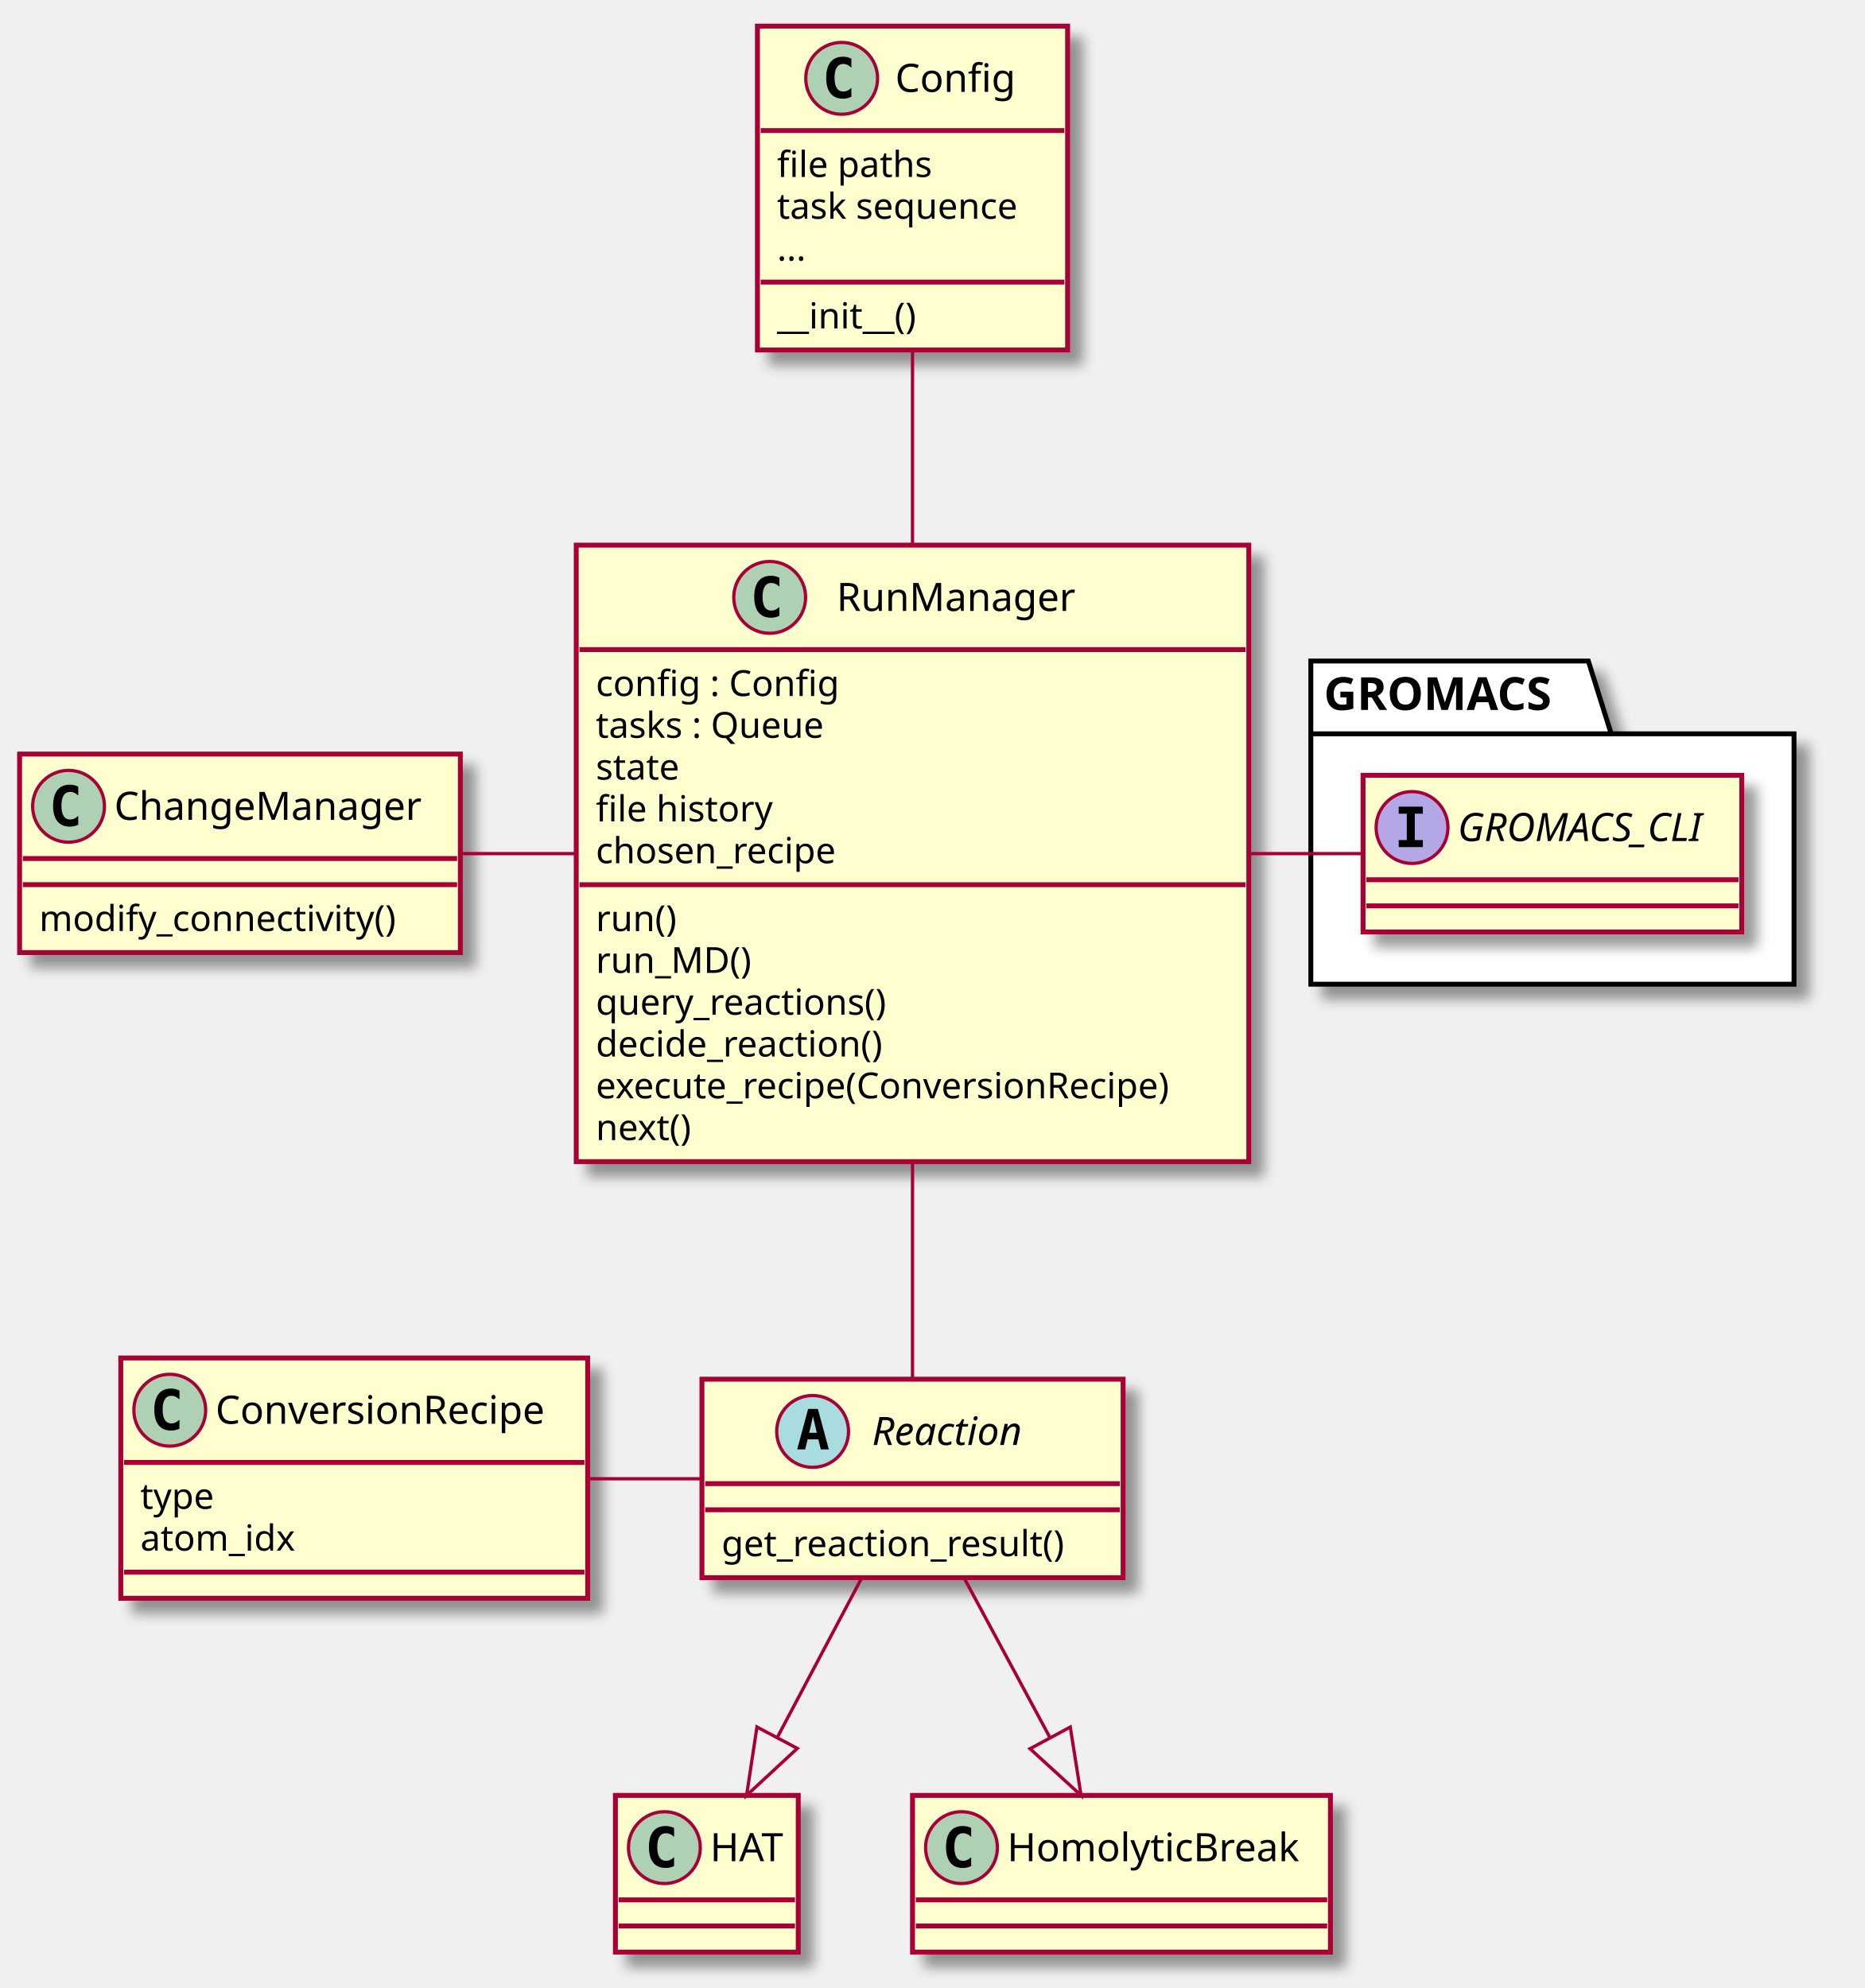
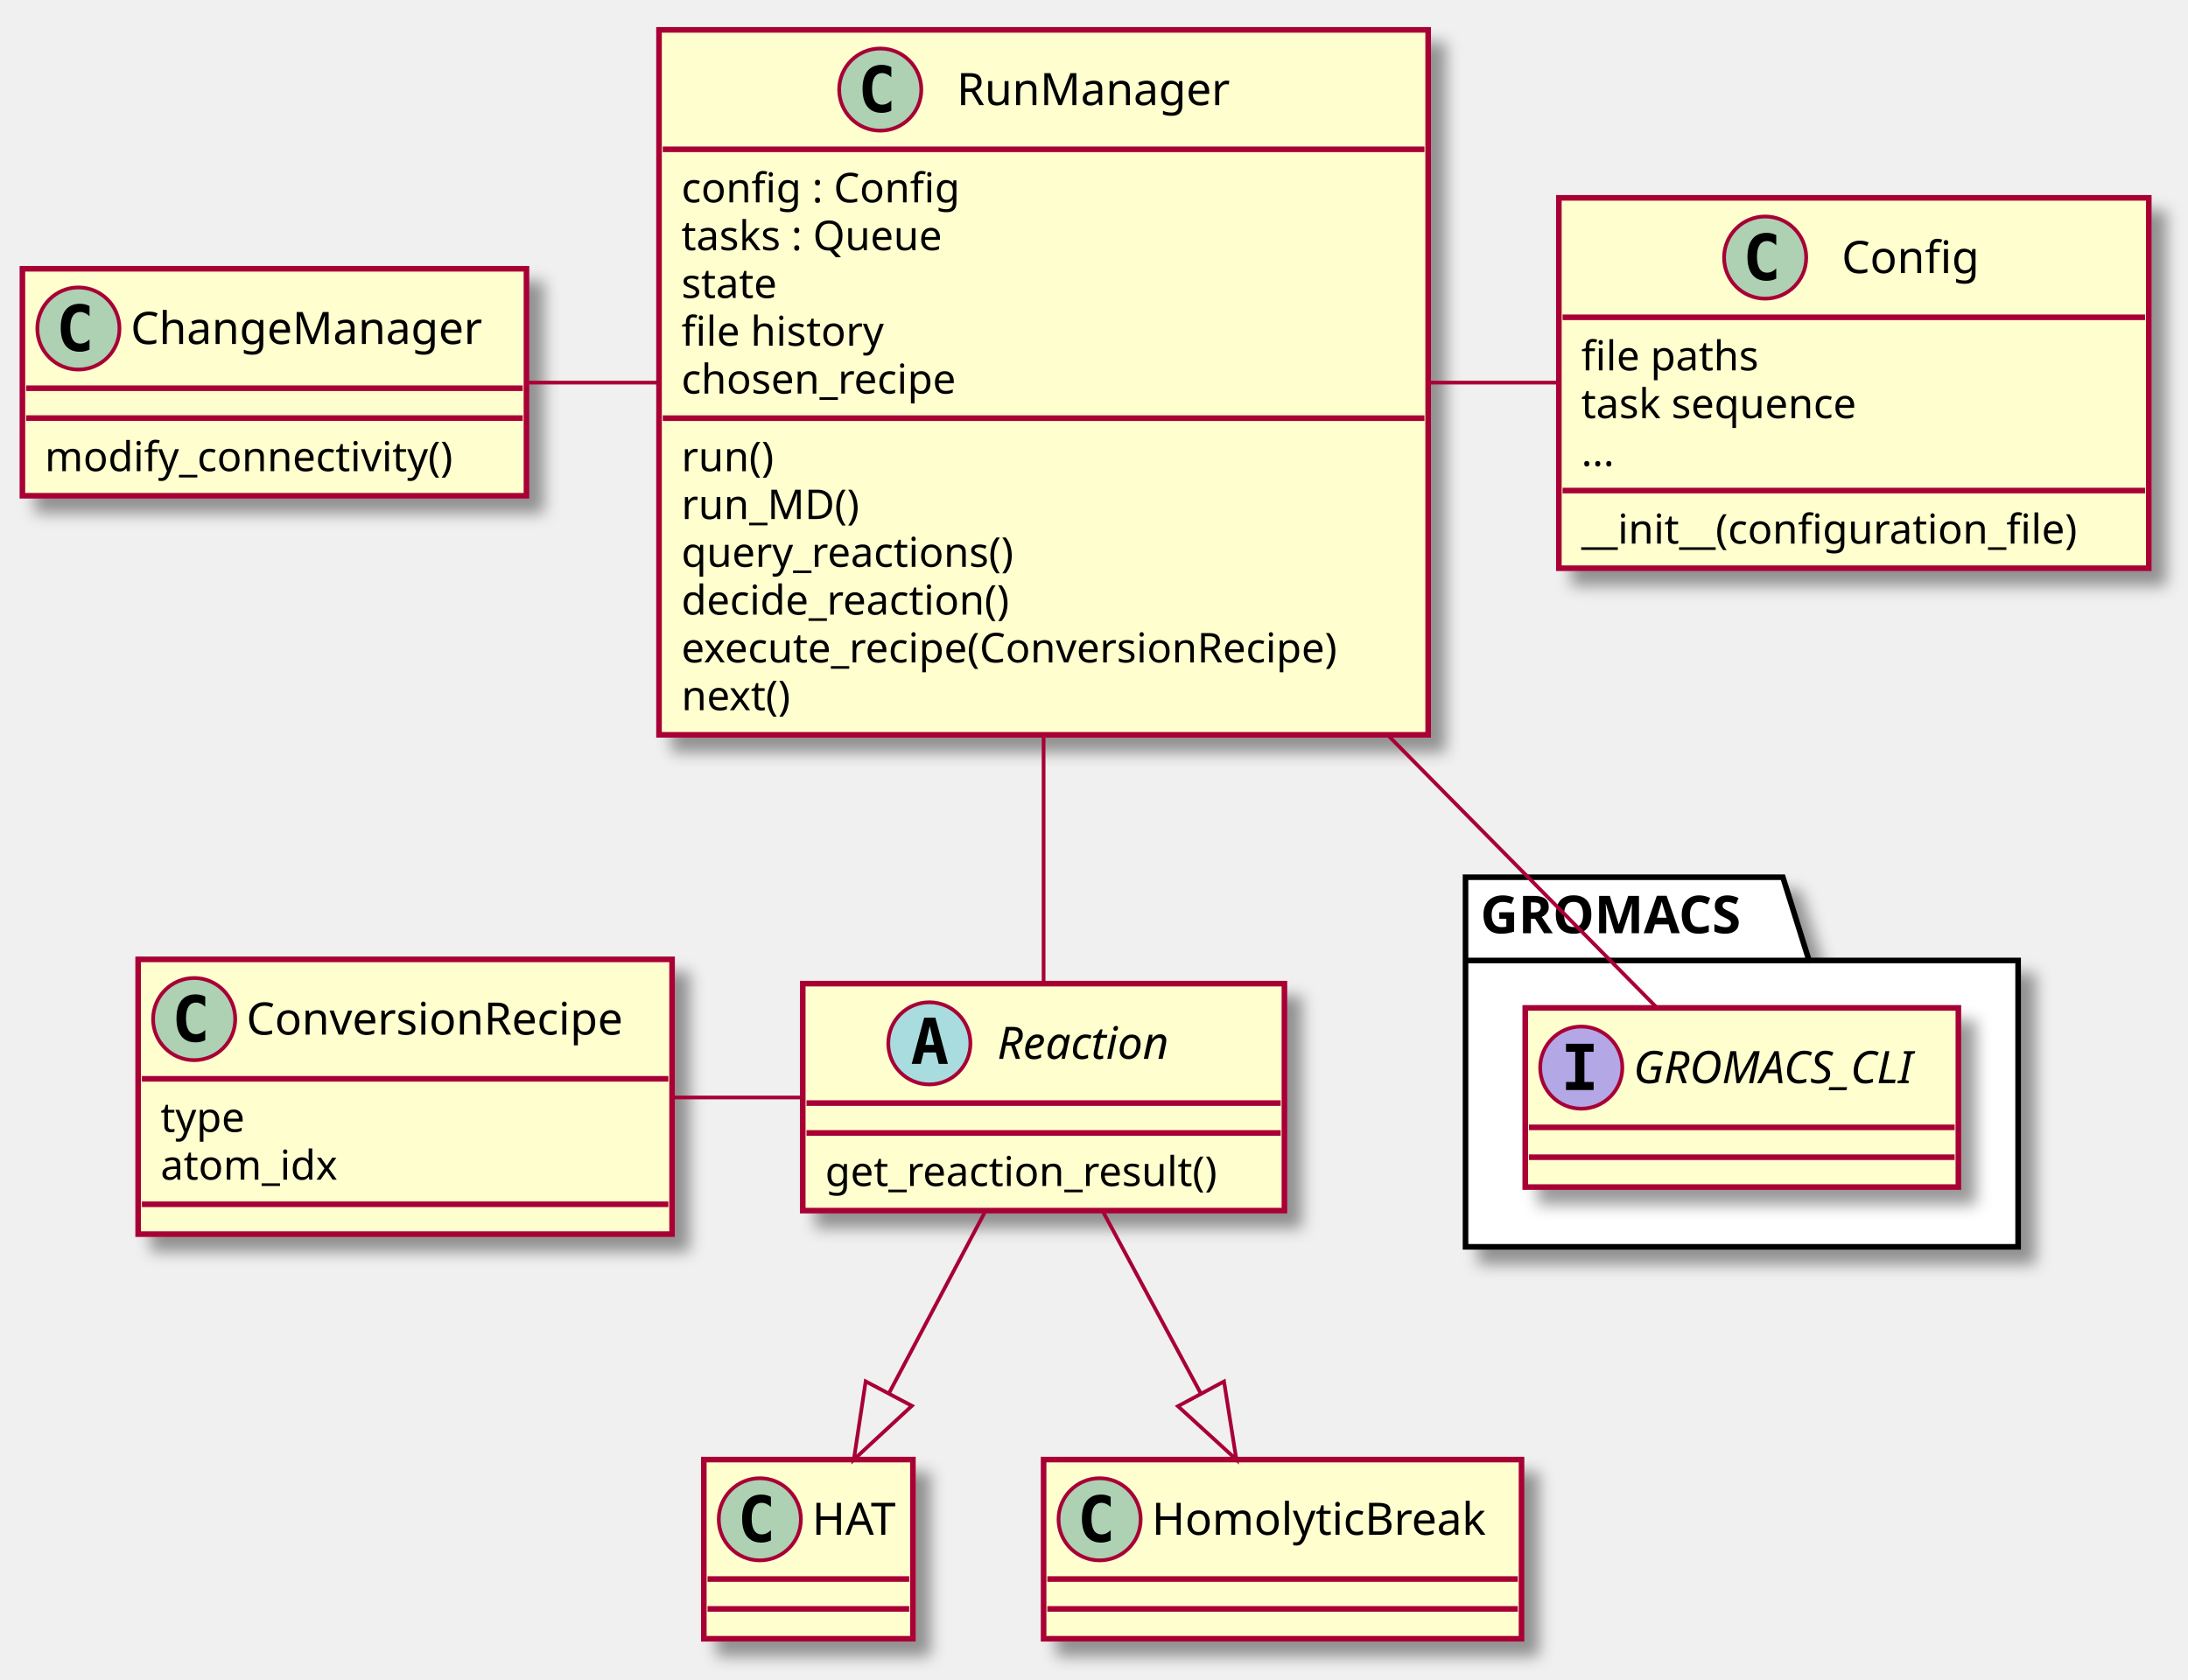
- <svg xmlns="http://www.w3.org/2000/svg" contentScriptType="application/ecmascript" contentStyleType="text/css" height="609px" preserveAspectRatio="none" style="width:571px;height:609px;" version="1.1" viewBox="0 0 571 609" width="571px" zoomAndPan="magnify">
+ <svg xmlns="http://www.w3.org/2000/svg" contentScriptType="application/ecmascript" contentStyleType="text/css" height="450px" preserveAspectRatio="none" style="width:586px;height:450px;" version="1.1" viewBox="0 0 586 450" width="586px" zoomAndPan="magnify">
  <defs>
-     <filter height="300%" id="f1m5uqg4k4b4og" width="300%" x="-1" y="-1">
+     <filter height="300%" id="f1nvcmp13w5w67" width="300%" x="-1" y="-1">
      <feGaussianBlur result="blurOut" stdDeviation="2.0" />
      <feColorMatrix in="blurOut" result="blurOut2" type="matrix" values="0 0 0 0 0 0 0 0 0 0 0 0 0 0 0 0 0 0 .4 0" />
      <feOffset dx="4.0" dy="4.0" in="blurOut2" result="blurOut3" />
      <feBlend in="SourceGraphic" in2="blurOut3" mode="normal" />
    </filter>
  </defs>
  <g>
-     <polygon fill="#FFFFFF" filter="url(#f1m5uqg4k4b4og)" points="401.5,202.5,486.5,202.5,493.5,224.797,549.5,224.797,549.5,301.5,401.5,301.5,401.5,202.5" style="stroke: #000000; stroke-width: 1.5;" />
-     <line style="stroke: #000000; stroke-width: 1.5;" x1="401.5" x2="493.5" y1="224.797" y2="224.797" />
-     <text fill="#000000" font-family="sans-serif" font-size="14" font-weight="bold" lengthAdjust="spacingAndGlyphs" textLength="79" x="405.5" y="217.495">GROMACS</text>
-     <rect fill="#FEFECE" filter="url(#f1m5uqg4k4b4og)" height="48" id="GROMACS_CLI" style="stroke: #A80036; stroke-width: 1.5;" width="116" x="417.5" y="237.5" />
-     <ellipse cx="432.5" cy="253.5" fill="#B4A7E5" rx="11" ry="11" style="stroke: #A80036; stroke-width: 1.0;" />
-     <path d="M428.422,249.266 L428.422,247.109 L435.812,247.109 L435.812,249.266 L433.344,249.266 L433.344,257.344 L435.812,257.344 L435.812,259.5 L428.422,259.5 L428.422,257.344 L430.891,257.344 L430.891,249.266 L428.422,249.266 Z " />
-     <text fill="#000000" font-family="sans-serif" font-size="12" font-style="italic" lengthAdjust="spacingAndGlyphs" textLength="84" x="446.5" y="257.654">GROMACS_CLI</text>
-     <line style="stroke: #A80036; stroke-width: 1.5;" x1="418.5" x2="532.5" y1="269.5" y2="269.5" />
-     <line style="stroke: #A80036; stroke-width: 1.5;" x1="418.5" x2="532.5" y1="277.5" y2="277.5" />
-     <rect fill="#FEFECE" filter="url(#f1m5uqg4k4b4og)" height="188.852" id="RunManager" style="stroke: #A80036; stroke-width: 1.5;" width="206" x="176.5" y="167" />
-     <ellipse cx="235.75" cy="183" fill="#ADD1B2" rx="11" ry="11" style="stroke: #A80036; stroke-width: 1.0;" />
-     <path d="M238.719,188.641 Q238.141,188.938 237.5,189.078 Q236.859,189.234 236.156,189.234 Q233.656,189.234 232.328,187.594 Q231.016,185.938 231.016,182.812 Q231.016,179.688 232.328,178.031 Q233.656,176.375 236.156,176.375 Q236.859,176.375 237.5,176.531 Q238.156,176.688 238.719,176.984 L238.719,179.703 Q238.094,179.125 237.5,178.859 Q236.906,178.578 236.281,178.578 Q234.938,178.578 234.25,179.656 Q233.562,180.719 233.562,182.812 Q233.562,184.906 234.25,185.984 Q234.938,187.047 236.281,187.047 Q236.906,187.047 237.5,186.781 Q238.094,186.5 238.719,185.922 L238.719,188.641 Z " />
-     <text fill="#000000" font-family="sans-serif" font-size="12" lengthAdjust="spacingAndGlyphs" textLength="79" x="256.25" y="187.154">RunManager</text>
-     <line style="stroke: #A80036; stroke-width: 1.5;" x1="177.5" x2="381.5" y1="199" y2="199" />
-     <text fill="#000000" font-family="sans-serif" font-size="11" lengthAdjust="spacingAndGlyphs" textLength="82" x="182.5" y="213.21">config : Config</text>
-     <text fill="#000000" font-family="sans-serif" font-size="11" lengthAdjust="spacingAndGlyphs" textLength="80" x="182.5" y="226.015">tasks : Queue</text>
-     <text fill="#000000" font-family="sans-serif" font-size="11" lengthAdjust="spacingAndGlyphs" textLength="29" x="182.5" y="238.82">state</text>
-     <text fill="#000000" font-family="sans-serif" font-size="11" lengthAdjust="spacingAndGlyphs" textLength="60" x="182.5" y="251.625">file history</text>
-     <text fill="#000000" font-family="sans-serif" font-size="11" lengthAdjust="spacingAndGlyphs" textLength="82" x="182.5" y="264.429">chosen_recipe</text>
-     <line style="stroke: #A80036; stroke-width: 1.5;" x1="177.5" x2="381.5" y1="271.023" y2="271.023" />
-     <text fill="#000000" font-family="sans-serif" font-size="11" lengthAdjust="spacingAndGlyphs" textLength="27" x="182.5" y="285.234">run()</text>
-     <text fill="#000000" font-family="sans-serif" font-size="11" lengthAdjust="spacingAndGlyphs" textLength="50" x="182.5" y="298.039">run_MD()</text>
-     <text fill="#000000" font-family="sans-serif" font-size="11" lengthAdjust="spacingAndGlyphs" textLength="99" x="182.5" y="310.843">query_reactions()</text>
-     <text fill="#000000" font-family="sans-serif" font-size="11" lengthAdjust="spacingAndGlyphs" textLength="97" x="182.5" y="323.648">decide_reaction()</text>
-     <text fill="#000000" font-family="sans-serif" font-size="11" lengthAdjust="spacingAndGlyphs" textLength="194" x="182.5" y="336.453">execute_recipe(ConversionRecipe)</text>
-     <text fill="#000000" font-family="sans-serif" font-size="11" lengthAdjust="spacingAndGlyphs" textLength="32" x="182.5" y="349.257">next()</text>
-     <rect fill="#FEFECE" filter="url(#f1m5uqg4k4b4og)" height="99.219" id="Config" style="stroke: #A80036; stroke-width: 1.5;" width="95" x="232" y="8" />
-     <ellipse cx="257.8" cy="24" fill="#ADD1B2" rx="11" ry="11" style="stroke: #A80036; stroke-width: 1.0;" />
-     <path d="M260.769,29.641 Q260.191,29.938 259.55,30.078 Q258.909,30.234 258.206,30.234 Q255.706,30.234 254.378,28.594 Q253.066,26.938 253.066,23.812 Q253.066,20.688 254.378,19.031 Q255.706,17.375 258.206,17.375 Q258.909,17.375 259.55,17.531 Q260.206,17.688 260.769,17.984 L260.769,20.703 Q260.144,20.125 259.55,19.859 Q258.956,19.578 258.331,19.578 Q256.988,19.578 256.3,20.656 Q255.613,21.719 255.613,23.812 Q255.613,25.906 256.3,26.984 Q256.988,28.047 258.331,28.047 Q258.956,28.047 259.55,27.781 Q260.144,27.5 260.769,26.922 L260.769,29.641 Z " />
-     <text fill="#000000" font-family="sans-serif" font-size="12" lengthAdjust="spacingAndGlyphs" textLength="39" x="274.2" y="28.154">Config</text>
-     <line style="stroke: #A80036; stroke-width: 1.5;" x1="233" x2="326" y1="40" y2="40" />
-     <text fill="#000000" font-family="sans-serif" font-size="11" lengthAdjust="spacingAndGlyphs" textLength="53" x="238" y="54.21">file paths</text>
-     <text fill="#000000" font-family="sans-serif" font-size="11" lengthAdjust="spacingAndGlyphs" textLength="83" x="238" y="67.015">task sequence</text>
-     <text fill="#000000" font-family="sans-serif" font-size="11" lengthAdjust="spacingAndGlyphs" textLength="12" x="238" y="79.82">...</text>
-     <line style="stroke: #A80036; stroke-width: 1.5;" x1="233" x2="326" y1="86.414" y2="86.414" />
-     <text fill="#000000" font-family="sans-serif" font-size="11" lengthAdjust="spacingAndGlyphs" textLength="49" x="238" y="100.624">__init__()</text>
-     <rect fill="#FEFECE" filter="url(#f1m5uqg4k4b4og)" height="73.609" id="ConversionRecipe" style="stroke: #A80036; stroke-width: 1.5;" width="143" x="37" y="416" />
-     <ellipse cx="52" cy="432" fill="#ADD1B2" rx="11" ry="11" style="stroke: #A80036; stroke-width: 1.0;" />
-     <path d="M54.969,437.641 Q54.391,437.938 53.75,438.078 Q53.109,438.234 52.406,438.234 Q49.906,438.234 48.578,436.594 Q47.266,434.938 47.266,431.812 Q47.266,428.688 48.578,427.031 Q49.906,425.375 52.406,425.375 Q53.109,425.375 53.75,425.531 Q54.406,425.688 54.969,425.984 L54.969,428.703 Q54.344,428.125 53.75,427.859 Q53.156,427.578 52.531,427.578 Q51.188,427.578 50.5,428.656 Q49.812,429.719 49.812,431.812 Q49.812,433.906 50.5,434.984 Q51.188,436.047 52.531,436.047 Q53.156,436.047 53.75,435.781 Q54.344,435.5 54.969,434.922 L54.969,437.641 Z " />
-     <text fill="#000000" font-family="sans-serif" font-size="12" lengthAdjust="spacingAndGlyphs" textLength="111" x="66" y="436.154">ConversionRecipe</text>
-     <line style="stroke: #A80036; stroke-width: 1.5;" x1="38" x2="179" y1="448" y2="448" />
-     <text fill="#000000" font-family="sans-serif" font-size="11" lengthAdjust="spacingAndGlyphs" textLength="24" x="43" y="462.21">type</text>
-     <text fill="#000000" font-family="sans-serif" font-size="11" lengthAdjust="spacingAndGlyphs" textLength="51" x="43" y="475.015">atom_idx</text>
-     <line style="stroke: #A80036; stroke-width: 1.5;" x1="38" x2="179" y1="481.609" y2="481.609" />
-     <rect fill="#FEFECE" filter="url(#f1m5uqg4k4b4og)" height="60.805" id="Reaction" style="stroke: #A80036; stroke-width: 1.5;" width="129" x="215" y="422.5" />
-     <ellipse cx="248.9" cy="438.5" fill="#A9DCDF" rx="11" ry="11" style="stroke: #A80036; stroke-width: 1.0;" />
-     <path d="M249.009,433.844 L247.853,438.922 L250.181,438.922 L249.009,433.844 Z M247.525,431.609 L250.509,431.609 L253.869,444 L251.416,444 L250.65,440.938 L247.369,440.938 L246.619,444 L244.181,444 L247.525,431.609 Z " />
-     <text fill="#000000" font-family="sans-serif" font-size="12" font-style="italic" lengthAdjust="spacingAndGlyphs" textLength="55" x="267.1" y="442.654">Reaction</text>
-     <line style="stroke: #A80036; stroke-width: 1.5;" x1="216" x2="343" y1="454.5" y2="454.5" />
-     <line style="stroke: #A80036; stroke-width: 1.5;" x1="216" x2="343" y1="462.5" y2="462.5" />
-     <text fill="#000000" font-family="sans-serif" font-size="11" lengthAdjust="spacingAndGlyphs" textLength="117" x="221" y="476.71">get_reaction_result()</text>
-     <rect fill="#FEFECE" filter="url(#f1m5uqg4k4b4og)" height="48" id="HAT" style="stroke: #A80036; stroke-width: 1.5;" width="56" x="188.5" y="550" />
-     <ellipse cx="203.5" cy="566" fill="#ADD1B2" rx="11" ry="11" style="stroke: #A80036; stroke-width: 1.0;" />
-     <path d="M206.469,571.641 Q205.891,571.938 205.25,572.078 Q204.609,572.234 203.906,572.234 Q201.406,572.234 200.078,570.594 Q198.766,568.938 198.766,565.812 Q198.766,562.688 200.078,561.031 Q201.406,559.375 203.906,559.375 Q204.609,559.375 205.25,559.531 Q205.906,559.688 206.469,559.984 L206.469,562.703 Q205.844,562.125 205.25,561.859 Q204.656,561.578 204.031,561.578 Q202.688,561.578 202,562.656 Q201.312,563.719 201.312,565.812 Q201.312,567.906 202,568.984 Q202.688,570.047 204.031,570.047 Q204.656,570.047 205.25,569.781 Q205.844,569.5 206.469,568.922 L206.469,571.641 Z " />
-     <text fill="#000000" font-family="sans-serif" font-size="12" lengthAdjust="spacingAndGlyphs" textLength="24" x="217.5" y="570.154">HAT</text>
-     <line style="stroke: #A80036; stroke-width: 1.5;" x1="189.5" x2="243.5" y1="582" y2="582" />
-     <line style="stroke: #A80036; stroke-width: 1.5;" x1="189.5" x2="243.5" y1="590" y2="590" />
-     <rect fill="#FEFECE" filter="url(#f1m5uqg4k4b4og)" height="48" id="HomolyticBreak" style="stroke: #A80036; stroke-width: 1.5;" width="128" x="279.5" y="550" />
-     <ellipse cx="294.5" cy="566" fill="#ADD1B2" rx="11" ry="11" style="stroke: #A80036; stroke-width: 1.0;" />
-     <path d="M297.469,571.641 Q296.891,571.938 296.25,572.078 Q295.609,572.234 294.906,572.234 Q292.406,572.234 291.078,570.594 Q289.766,568.938 289.766,565.812 Q289.766,562.688 291.078,561.031 Q292.406,559.375 294.906,559.375 Q295.609,559.375 296.25,559.531 Q296.906,559.688 297.469,559.984 L297.469,562.703 Q296.844,562.125 296.25,561.859 Q295.656,561.578 295.031,561.578 Q293.688,561.578 293,562.656 Q292.312,563.719 292.312,565.812 Q292.312,567.906 293,568.984 Q293.688,570.047 295.031,570.047 Q295.656,570.047 296.25,569.781 Q296.844,569.5 297.469,568.922 L297.469,571.641 Z " />
-     <text fill="#000000" font-family="sans-serif" font-size="12" lengthAdjust="spacingAndGlyphs" textLength="96" x="308.5" y="570.154">HomolyticBreak</text>
-     <line style="stroke: #A80036; stroke-width: 1.5;" x1="280.5" x2="406.5" y1="582" y2="582" />
-     <line style="stroke: #A80036; stroke-width: 1.5;" x1="280.5" x2="406.5" y1="590" y2="590" />
-     <rect fill="#FEFECE" filter="url(#f1m5uqg4k4b4og)" height="60.805" id="ChangeManager" style="stroke: #A80036; stroke-width: 1.5;" width="135" x="6" y="231" />
-     <ellipse cx="21" cy="247" fill="#ADD1B2" rx="11" ry="11" style="stroke: #A80036; stroke-width: 1.0;" />
-     <path d="M23.969,252.641 Q23.391,252.938 22.75,253.078 Q22.109,253.234 21.406,253.234 Q18.906,253.234 17.578,251.594 Q16.266,249.938 16.266,246.812 Q16.266,243.688 17.578,242.031 Q18.906,240.375 21.406,240.375 Q22.109,240.375 22.75,240.531 Q23.406,240.688 23.969,240.984 L23.969,243.703 Q23.344,243.125 22.75,242.859 Q22.156,242.578 21.531,242.578 Q20.188,242.578 19.5,243.656 Q18.812,244.719 18.812,246.812 Q18.812,248.906 19.5,249.984 Q20.188,251.047 21.531,251.047 Q22.156,251.047 22.75,250.781 Q23.344,250.5 23.969,249.922 L23.969,252.641 Z " />
-     <text fill="#000000" font-family="sans-serif" font-size="12" lengthAdjust="spacingAndGlyphs" textLength="103" x="35" y="251.154">ChangeManager</text>
-     <line style="stroke: #A80036; stroke-width: 1.5;" x1="7" x2="140" y1="263" y2="263" />
-     <line style="stroke: #A80036; stroke-width: 1.5;" x1="7" x2="140" y1="271" y2="271" />
-     <text fill="#000000" font-family="sans-serif" font-size="11" lengthAdjust="spacingAndGlyphs" textLength="118" x="12" y="285.21">modify_connectivity()</text>
-     <path d="M263.76,483.72 C256,498.39 246.52,516.3 238.09,532.23 " fill="none" id="Reaction-HAT" style="stroke: #A80036; stroke-width: 1.0;" />
-     <polygon fill="none" points="244.22,535.6,228.68,550,231.85,529.05,244.22,535.6" style="stroke: #A80036; stroke-width: 1.0;" />
-     <path d="M295.48,483.72 C303.37,498.39 313.01,516.3 321.57,532.23 " fill="none" id="Reaction-HomolyticBreak" style="stroke: #A80036; stroke-width: 1.0;" />
-     <polygon fill="none" points="327.82,529.07,331.13,550,315.49,535.7,327.82,529.07" style="stroke: #A80036; stroke-width: 1.0;" />
-     <path d="M279.5,107.14 C279.5,125.12 279.5,146.16 279.5,166.79 " fill="none" id="Config-RunManager" style="stroke: #A80036; stroke-width: 1.0;" />
-     <path d="M382.86,261.5 C394.32,261.5 405.78,261.5 417.24,261.5 " fill="none" id="RunManager-GROMACS_CLI" style="stroke: #A80036; stroke-width: 1.0;" />
-     <path d="M279.5,356.14 C279.5,380.2 279.5,404.35 279.5,422.39 " fill="none" id="RunManager-Reaction" style="stroke: #A80036; stroke-width: 1.0;" />
-     <path d="M180.31,453 C191.8,453 203.3,453 214.79,453 " fill="none" id="ConversionRecipe-Reaction" style="stroke: #A80036; stroke-width: 1.0;" />
-     <path d="M141.09,261.5 C152.81,261.5 164.52,261.5 176.24,261.5 " fill="none" id="ChangeManager-RunManager" style="stroke: #A80036; stroke-width: 1.0;" />
+     <polygon fill="#FFFFFF" filter="url(#f1nvcmp13w5w67)" points="392.5,235,477.5,235,484.5,257.297,540.5,257.297,540.5,334,392.5,334,392.5,235" style="stroke: #000000; stroke-width: 1.5;" />
+     <line style="stroke: #000000; stroke-width: 1.5;" x1="392.5" x2="484.5" y1="257.297" y2="257.297" />
+     <text fill="#000000" font-family="sans-serif" font-size="14" font-weight="bold" lengthAdjust="spacingAndGlyphs" textLength="79" x="396.5" y="249.995">GROMACS</text>
+     <rect fill="#FEFECE" filter="url(#f1nvcmp13w5w67)" height="48" id="GROMACS_CLI" style="stroke: #A80036; stroke-width: 1.5;" width="116" x="408.5" y="270" />
+     <ellipse cx="423.5" cy="286" fill="#B4A7E5" rx="11" ry="11" style="stroke: #A80036; stroke-width: 1.0;" />
+     <path d="M419.422,281.766 L419.422,279.609 L426.812,279.609 L426.812,281.766 L424.344,281.766 L424.344,289.844 L426.812,289.844 L426.812,292 L419.422,292 L419.422,289.844 L421.891,289.844 L421.891,281.766 L419.422,281.766 Z " />
+     <text fill="#000000" font-family="sans-serif" font-size="12" font-style="italic" lengthAdjust="spacingAndGlyphs" textLength="84" x="437.5" y="290.154">GROMACS_CLI</text>
+     <line style="stroke: #A80036; stroke-width: 1.5;" x1="409.5" x2="523.5" y1="302" y2="302" />
+     <line style="stroke: #A80036; stroke-width: 1.5;" x1="409.5" x2="523.5" y1="310" y2="310" />
+     <rect fill="#FEFECE" filter="url(#f1nvcmp13w5w67)" height="188.852" id="RunManager" style="stroke: #A80036; stroke-width: 1.5;" width="206" x="176.5" y="8" />
+     <ellipse cx="235.75" cy="24" fill="#ADD1B2" rx="11" ry="11" style="stroke: #A80036; stroke-width: 1.0;" />
+     <path d="M238.719,29.641 Q238.141,29.938 237.5,30.078 Q236.859,30.234 236.156,30.234 Q233.656,30.234 232.328,28.594 Q231.016,26.938 231.016,23.812 Q231.016,20.688 232.328,19.031 Q233.656,17.375 236.156,17.375 Q236.859,17.375 237.5,17.531 Q238.156,17.688 238.719,17.984 L238.719,20.703 Q238.094,20.125 237.5,19.859 Q236.906,19.578 236.281,19.578 Q234.938,19.578 234.25,20.656 Q233.562,21.719 233.562,23.812 Q233.562,25.906 234.25,26.984 Q234.938,28.047 236.281,28.047 Q236.906,28.047 237.5,27.781 Q238.094,27.5 238.719,26.922 L238.719,29.641 Z " />
+     <text fill="#000000" font-family="sans-serif" font-size="12" lengthAdjust="spacingAndGlyphs" textLength="79" x="256.25" y="28.154">RunManager</text>
+     <line style="stroke: #A80036; stroke-width: 1.5;" x1="177.5" x2="381.5" y1="40" y2="40" />
+     <text fill="#000000" font-family="sans-serif" font-size="11" lengthAdjust="spacingAndGlyphs" textLength="82" x="182.5" y="54.21">config : Config</text>
+     <text fill="#000000" font-family="sans-serif" font-size="11" lengthAdjust="spacingAndGlyphs" textLength="80" x="182.5" y="67.015">tasks : Queue</text>
+     <text fill="#000000" font-family="sans-serif" font-size="11" lengthAdjust="spacingAndGlyphs" textLength="29" x="182.5" y="79.82">state</text>
+     <text fill="#000000" font-family="sans-serif" font-size="11" lengthAdjust="spacingAndGlyphs" textLength="60" x="182.5" y="92.624">file history</text>
+     <text fill="#000000" font-family="sans-serif" font-size="11" lengthAdjust="spacingAndGlyphs" textLength="82" x="182.5" y="105.429">chosen_recipe</text>
+     <line style="stroke: #A80036; stroke-width: 1.5;" x1="177.5" x2="381.5" y1="112.023" y2="112.023" />
+     <text fill="#000000" font-family="sans-serif" font-size="11" lengthAdjust="spacingAndGlyphs" textLength="27" x="182.5" y="126.234">run()</text>
+     <text fill="#000000" font-family="sans-serif" font-size="11" lengthAdjust="spacingAndGlyphs" textLength="50" x="182.5" y="139.039">run_MD()</text>
+     <text fill="#000000" font-family="sans-serif" font-size="11" lengthAdjust="spacingAndGlyphs" textLength="99" x="182.5" y="151.843">query_reactions()</text>
+     <text fill="#000000" font-family="sans-serif" font-size="11" lengthAdjust="spacingAndGlyphs" textLength="97" x="182.5" y="164.648">decide_reaction()</text>
+     <text fill="#000000" font-family="sans-serif" font-size="11" lengthAdjust="spacingAndGlyphs" textLength="194" x="182.5" y="177.453">execute_recipe(ConversionRecipe)</text>
+     <text fill="#000000" font-family="sans-serif" font-size="11" lengthAdjust="spacingAndGlyphs" textLength="32" x="182.5" y="190.257">next()</text>
+     <rect fill="#FEFECE" filter="url(#f1nvcmp13w5w67)" height="99.219" id="Config" style="stroke: #A80036; stroke-width: 1.5;" width="158" x="417.5" y="53" />
+     <ellipse cx="472.75" cy="69" fill="#ADD1B2" rx="11" ry="11" style="stroke: #A80036; stroke-width: 1.0;" />
+     <path d="M475.719,74.641 Q475.141,74.938 474.5,75.078 Q473.859,75.234 473.156,75.234 Q470.656,75.234 469.328,73.594 Q468.016,71.938 468.016,68.812 Q468.016,65.688 469.328,64.031 Q470.656,62.375 473.156,62.375 Q473.859,62.375 474.5,62.531 Q475.156,62.688 475.719,62.984 L475.719,65.703 Q475.094,65.125 474.5,64.859 Q473.906,64.578 473.281,64.578 Q471.938,64.578 471.25,65.656 Q470.562,66.719 470.562,68.812 Q470.562,70.906 471.25,71.984 Q471.938,73.047 473.281,73.047 Q473.906,73.047 474.5,72.781 Q475.094,72.5 475.719,71.922 L475.719,74.641 Z " />
+     <text fill="#000000" font-family="sans-serif" font-size="12" lengthAdjust="spacingAndGlyphs" textLength="39" x="493.25" y="73.154">Config</text>
+     <line style="stroke: #A80036; stroke-width: 1.5;" x1="418.5" x2="574.5" y1="85" y2="85" />
+     <text fill="#000000" font-family="sans-serif" font-size="11" lengthAdjust="spacingAndGlyphs" textLength="53" x="423.5" y="99.21">file paths</text>
+     <text fill="#000000" font-family="sans-serif" font-size="11" lengthAdjust="spacingAndGlyphs" textLength="83" x="423.5" y="112.015">task sequence</text>
+     <text fill="#000000" font-family="sans-serif" font-size="11" lengthAdjust="spacingAndGlyphs" textLength="12" x="423.5" y="124.82">...</text>
+     <line style="stroke: #A80036; stroke-width: 1.5;" x1="418.5" x2="574.5" y1="131.414" y2="131.414" />
+     <text fill="#000000" font-family="sans-serif" font-size="11" lengthAdjust="spacingAndGlyphs" textLength="146" x="423.5" y="145.625">__init__(configuration_file)</text>
+     <rect fill="#FEFECE" filter="url(#f1nvcmp13w5w67)" height="73.609" id="ConversionRecipe" style="stroke: #A80036; stroke-width: 1.5;" width="143" x="37" y="257" />
+     <ellipse cx="52" cy="273" fill="#ADD1B2" rx="11" ry="11" style="stroke: #A80036; stroke-width: 1.0;" />
+     <path d="M54.969,278.641 Q54.391,278.938 53.75,279.078 Q53.109,279.234 52.406,279.234 Q49.906,279.234 48.578,277.594 Q47.266,275.938 47.266,272.812 Q47.266,269.688 48.578,268.031 Q49.906,266.375 52.406,266.375 Q53.109,266.375 53.75,266.531 Q54.406,266.688 54.969,266.984 L54.969,269.703 Q54.344,269.125 53.75,268.859 Q53.156,268.578 52.531,268.578 Q51.188,268.578 50.5,269.656 Q49.812,270.719 49.812,272.812 Q49.812,274.906 50.5,275.984 Q51.188,277.047 52.531,277.047 Q53.156,277.047 53.75,276.781 Q54.344,276.5 54.969,275.922 L54.969,278.641 Z " />
+     <text fill="#000000" font-family="sans-serif" font-size="12" lengthAdjust="spacingAndGlyphs" textLength="111" x="66" y="277.154">ConversionRecipe</text>
+     <line style="stroke: #A80036; stroke-width: 1.5;" x1="38" x2="179" y1="289" y2="289" />
+     <text fill="#000000" font-family="sans-serif" font-size="11" lengthAdjust="spacingAndGlyphs" textLength="24" x="43" y="303.21">type</text>
+     <text fill="#000000" font-family="sans-serif" font-size="11" lengthAdjust="spacingAndGlyphs" textLength="51" x="43" y="316.015">atom_idx</text>
+     <line style="stroke: #A80036; stroke-width: 1.5;" x1="38" x2="179" y1="322.609" y2="322.609" />
+     <rect fill="#FEFECE" filter="url(#f1nvcmp13w5w67)" height="60.805" id="Reaction" style="stroke: #A80036; stroke-width: 1.5;" width="129" x="215" y="263.5" />
+     <ellipse cx="248.9" cy="279.5" fill="#A9DCDF" rx="11" ry="11" style="stroke: #A80036; stroke-width: 1.0;" />
+     <path d="M249.009,274.844 L247.853,279.922 L250.181,279.922 L249.009,274.844 Z M247.525,272.609 L250.509,272.609 L253.869,285 L251.416,285 L250.65,281.938 L247.369,281.938 L246.619,285 L244.181,285 L247.525,272.609 Z " />
+     <text fill="#000000" font-family="sans-serif" font-size="12" font-style="italic" lengthAdjust="spacingAndGlyphs" textLength="55" x="267.1" y="283.654">Reaction</text>
+     <line style="stroke: #A80036; stroke-width: 1.5;" x1="216" x2="343" y1="295.5" y2="295.5" />
+     <line style="stroke: #A80036; stroke-width: 1.5;" x1="216" x2="343" y1="303.5" y2="303.5" />
+     <text fill="#000000" font-family="sans-serif" font-size="11" lengthAdjust="spacingAndGlyphs" textLength="117" x="221" y="317.71">get_reaction_result()</text>
+     <rect fill="#FEFECE" filter="url(#f1nvcmp13w5w67)" height="48" id="HAT" style="stroke: #A80036; stroke-width: 1.5;" width="56" x="188.5" y="391" />
+     <ellipse cx="203.5" cy="407" fill="#ADD1B2" rx="11" ry="11" style="stroke: #A80036; stroke-width: 1.0;" />
+     <path d="M206.469,412.641 Q205.891,412.938 205.25,413.078 Q204.609,413.234 203.906,413.234 Q201.406,413.234 200.078,411.594 Q198.766,409.938 198.766,406.812 Q198.766,403.688 200.078,402.031 Q201.406,400.375 203.906,400.375 Q204.609,400.375 205.25,400.531 Q205.906,400.688 206.469,400.984 L206.469,403.703 Q205.844,403.125 205.25,402.859 Q204.656,402.578 204.031,402.578 Q202.688,402.578 202,403.656 Q201.312,404.719 201.312,406.812 Q201.312,408.906 202,409.984 Q202.688,411.047 204.031,411.047 Q204.656,411.047 205.25,410.781 Q205.844,410.5 206.469,409.922 L206.469,412.641 Z " />
+     <text fill="#000000" font-family="sans-serif" font-size="12" lengthAdjust="spacingAndGlyphs" textLength="24" x="217.5" y="411.154">HAT</text>
+     <line style="stroke: #A80036; stroke-width: 1.5;" x1="189.5" x2="243.5" y1="423" y2="423" />
+     <line style="stroke: #A80036; stroke-width: 1.5;" x1="189.5" x2="243.5" y1="431" y2="431" />
+     <rect fill="#FEFECE" filter="url(#f1nvcmp13w5w67)" height="48" id="HomolyticBreak" style="stroke: #A80036; stroke-width: 1.5;" width="128" x="279.5" y="391" />
+     <ellipse cx="294.5" cy="407" fill="#ADD1B2" rx="11" ry="11" style="stroke: #A80036; stroke-width: 1.0;" />
+     <path d="M297.469,412.641 Q296.891,412.938 296.25,413.078 Q295.609,413.234 294.906,413.234 Q292.406,413.234 291.078,411.594 Q289.766,409.938 289.766,406.812 Q289.766,403.688 291.078,402.031 Q292.406,400.375 294.906,400.375 Q295.609,400.375 296.25,400.531 Q296.906,400.688 297.469,400.984 L297.469,403.703 Q296.844,403.125 296.25,402.859 Q295.656,402.578 295.031,402.578 Q293.688,402.578 293,403.656 Q292.312,404.719 292.312,406.812 Q292.312,408.906 293,409.984 Q293.688,411.047 295.031,411.047 Q295.656,411.047 296.25,410.781 Q296.844,410.5 297.469,409.922 L297.469,412.641 Z " />
+     <text fill="#000000" font-family="sans-serif" font-size="12" lengthAdjust="spacingAndGlyphs" textLength="96" x="308.5" y="411.154">HomolyticBreak</text>
+     <line style="stroke: #A80036; stroke-width: 1.5;" x1="280.5" x2="406.5" y1="423" y2="423" />
+     <line style="stroke: #A80036; stroke-width: 1.5;" x1="280.5" x2="406.5" y1="431" y2="431" />
+     <rect fill="#FEFECE" filter="url(#f1nvcmp13w5w67)" height="60.805" id="ChangeManager" style="stroke: #A80036; stroke-width: 1.5;" width="135" x="6" y="72" />
+     <ellipse cx="21" cy="88" fill="#ADD1B2" rx="11" ry="11" style="stroke: #A80036; stroke-width: 1.0;" />
+     <path d="M23.969,93.641 Q23.391,93.938 22.75,94.078 Q22.109,94.234 21.406,94.234 Q18.906,94.234 17.578,92.594 Q16.266,90.938 16.266,87.812 Q16.266,84.688 17.578,83.031 Q18.906,81.375 21.406,81.375 Q22.109,81.375 22.75,81.531 Q23.406,81.688 23.969,81.984 L23.969,84.703 Q23.344,84.125 22.75,83.859 Q22.156,83.578 21.531,83.578 Q20.188,83.578 19.5,84.656 Q18.812,85.719 18.812,87.812 Q18.812,89.906 19.5,90.984 Q20.188,92.047 21.531,92.047 Q22.156,92.047 22.75,91.781 Q23.344,91.5 23.969,90.922 L23.969,93.641 Z " />
+     <text fill="#000000" font-family="sans-serif" font-size="12" lengthAdjust="spacingAndGlyphs" textLength="103" x="35" y="92.154">ChangeManager</text>
+     <line style="stroke: #A80036; stroke-width: 1.5;" x1="7" x2="140" y1="104" y2="104" />
+     <line style="stroke: #A80036; stroke-width: 1.5;" x1="7" x2="140" y1="112" y2="112" />
+     <text fill="#000000" font-family="sans-serif" font-size="11" lengthAdjust="spacingAndGlyphs" textLength="118" x="12" y="126.21">modify_connectivity()</text>
+     <path d="M263.76,324.72 C256,339.39 246.52,357.3 238.09,373.23 " fill="none" id="Reaction-HAT" style="stroke: #A80036; stroke-width: 1.0;" />
+     <polygon fill="none" points="244.22,376.6,228.68,391,231.85,370.05,244.22,376.6" style="stroke: #A80036; stroke-width: 1.0;" />
+     <path d="M295.48,324.72 C303.37,339.39 313.01,357.3 321.57,373.23 " fill="none" id="Reaction-HomolyticBreak" style="stroke: #A80036; stroke-width: 1.0;" />
+     <polygon fill="none" points="327.82,370.07,331.13,391,315.49,376.7,327.82,370.07" style="stroke: #A80036; stroke-width: 1.0;" />
+     <path d="M382.91,102.5 C394.3,102.5 405.69,102.5 417.08,102.5 " fill="none" id="RunManager-Config" style="stroke: #A80036; stroke-width: 1.0;" />
+     <path d="M371.9,197.14 C398.59,224.18 425.39,251.34 443.62,269.81 " fill="none" id="RunManager-GROMACS_CLI" style="stroke: #A80036; stroke-width: 1.0;" />
+     <path d="M279.5,197.14 C279.5,221.2 279.5,245.35 279.5,263.39 " fill="none" id="RunManager-Reaction" style="stroke: #A80036; stroke-width: 1.0;" />
+     <path d="M180.31,294 C191.8,294 203.3,294 214.79,294 " fill="none" id="ConversionRecipe-Reaction" style="stroke: #A80036; stroke-width: 1.0;" />
+     <path d="M141.09,102.5 C152.81,102.5 164.52,102.5 176.24,102.5 " fill="none" id="ChangeManager-RunManager" style="stroke: #A80036; stroke-width: 1.0;" />
  </g>
</svg>
